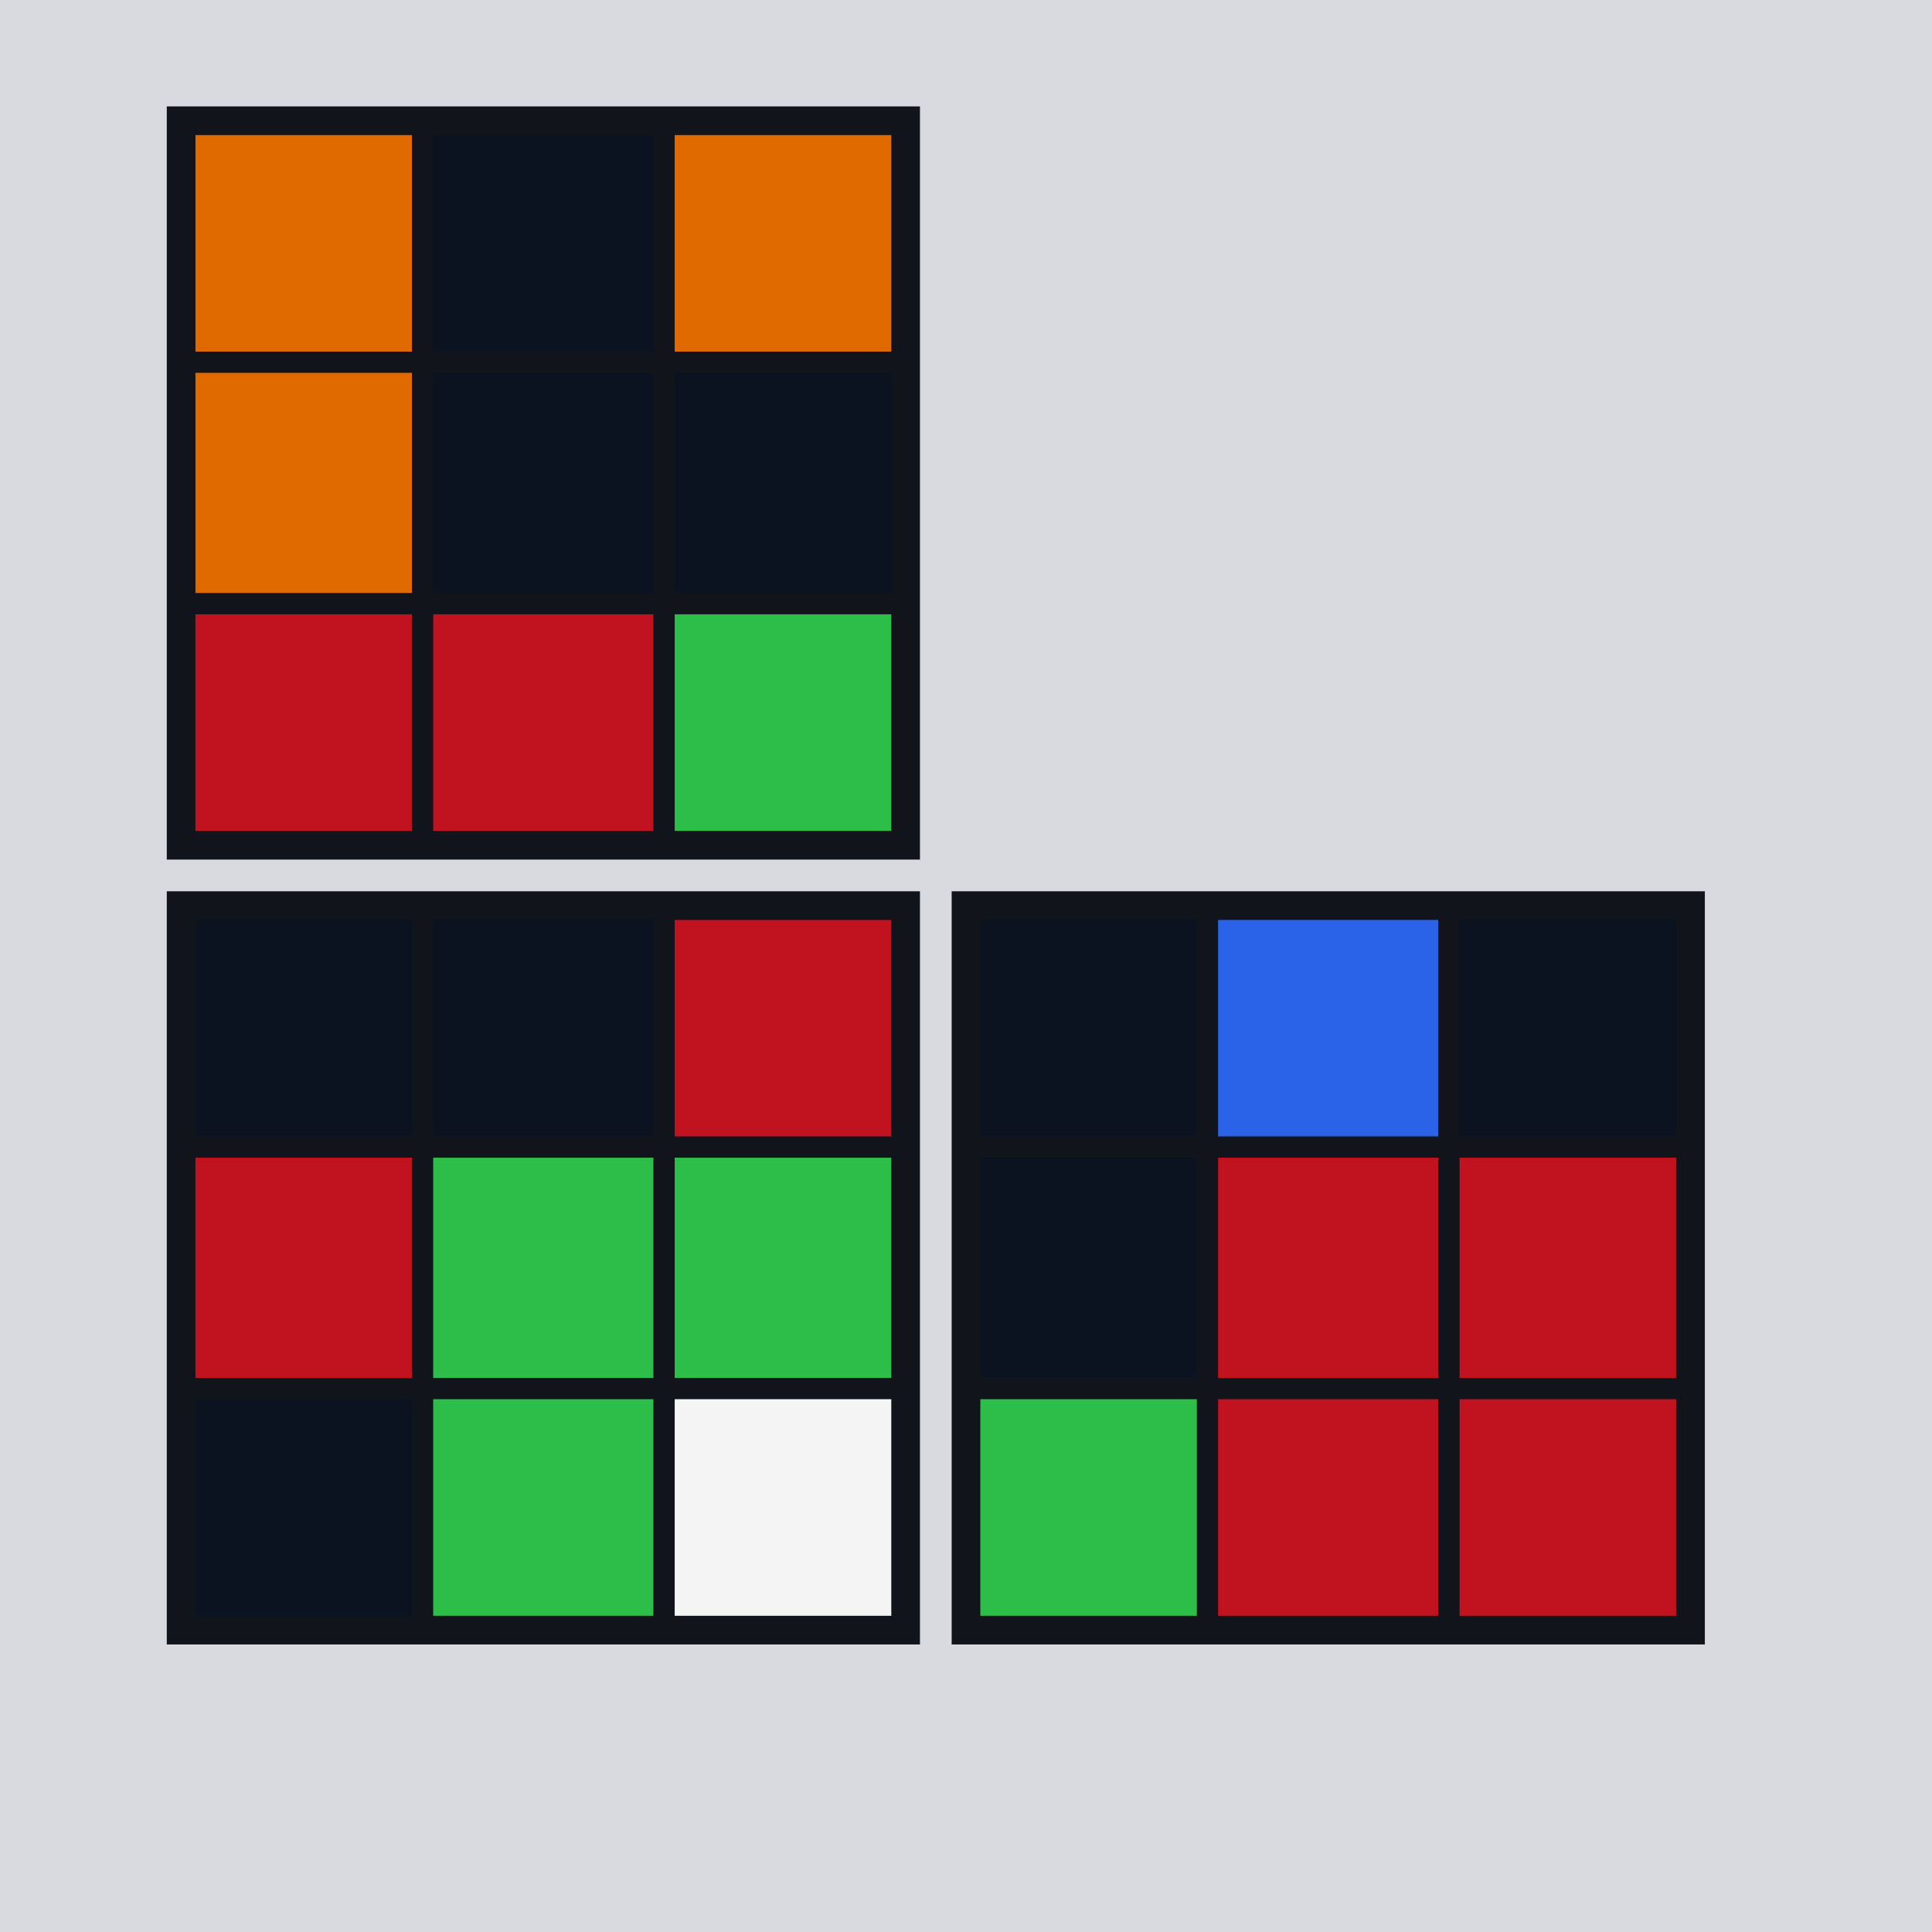
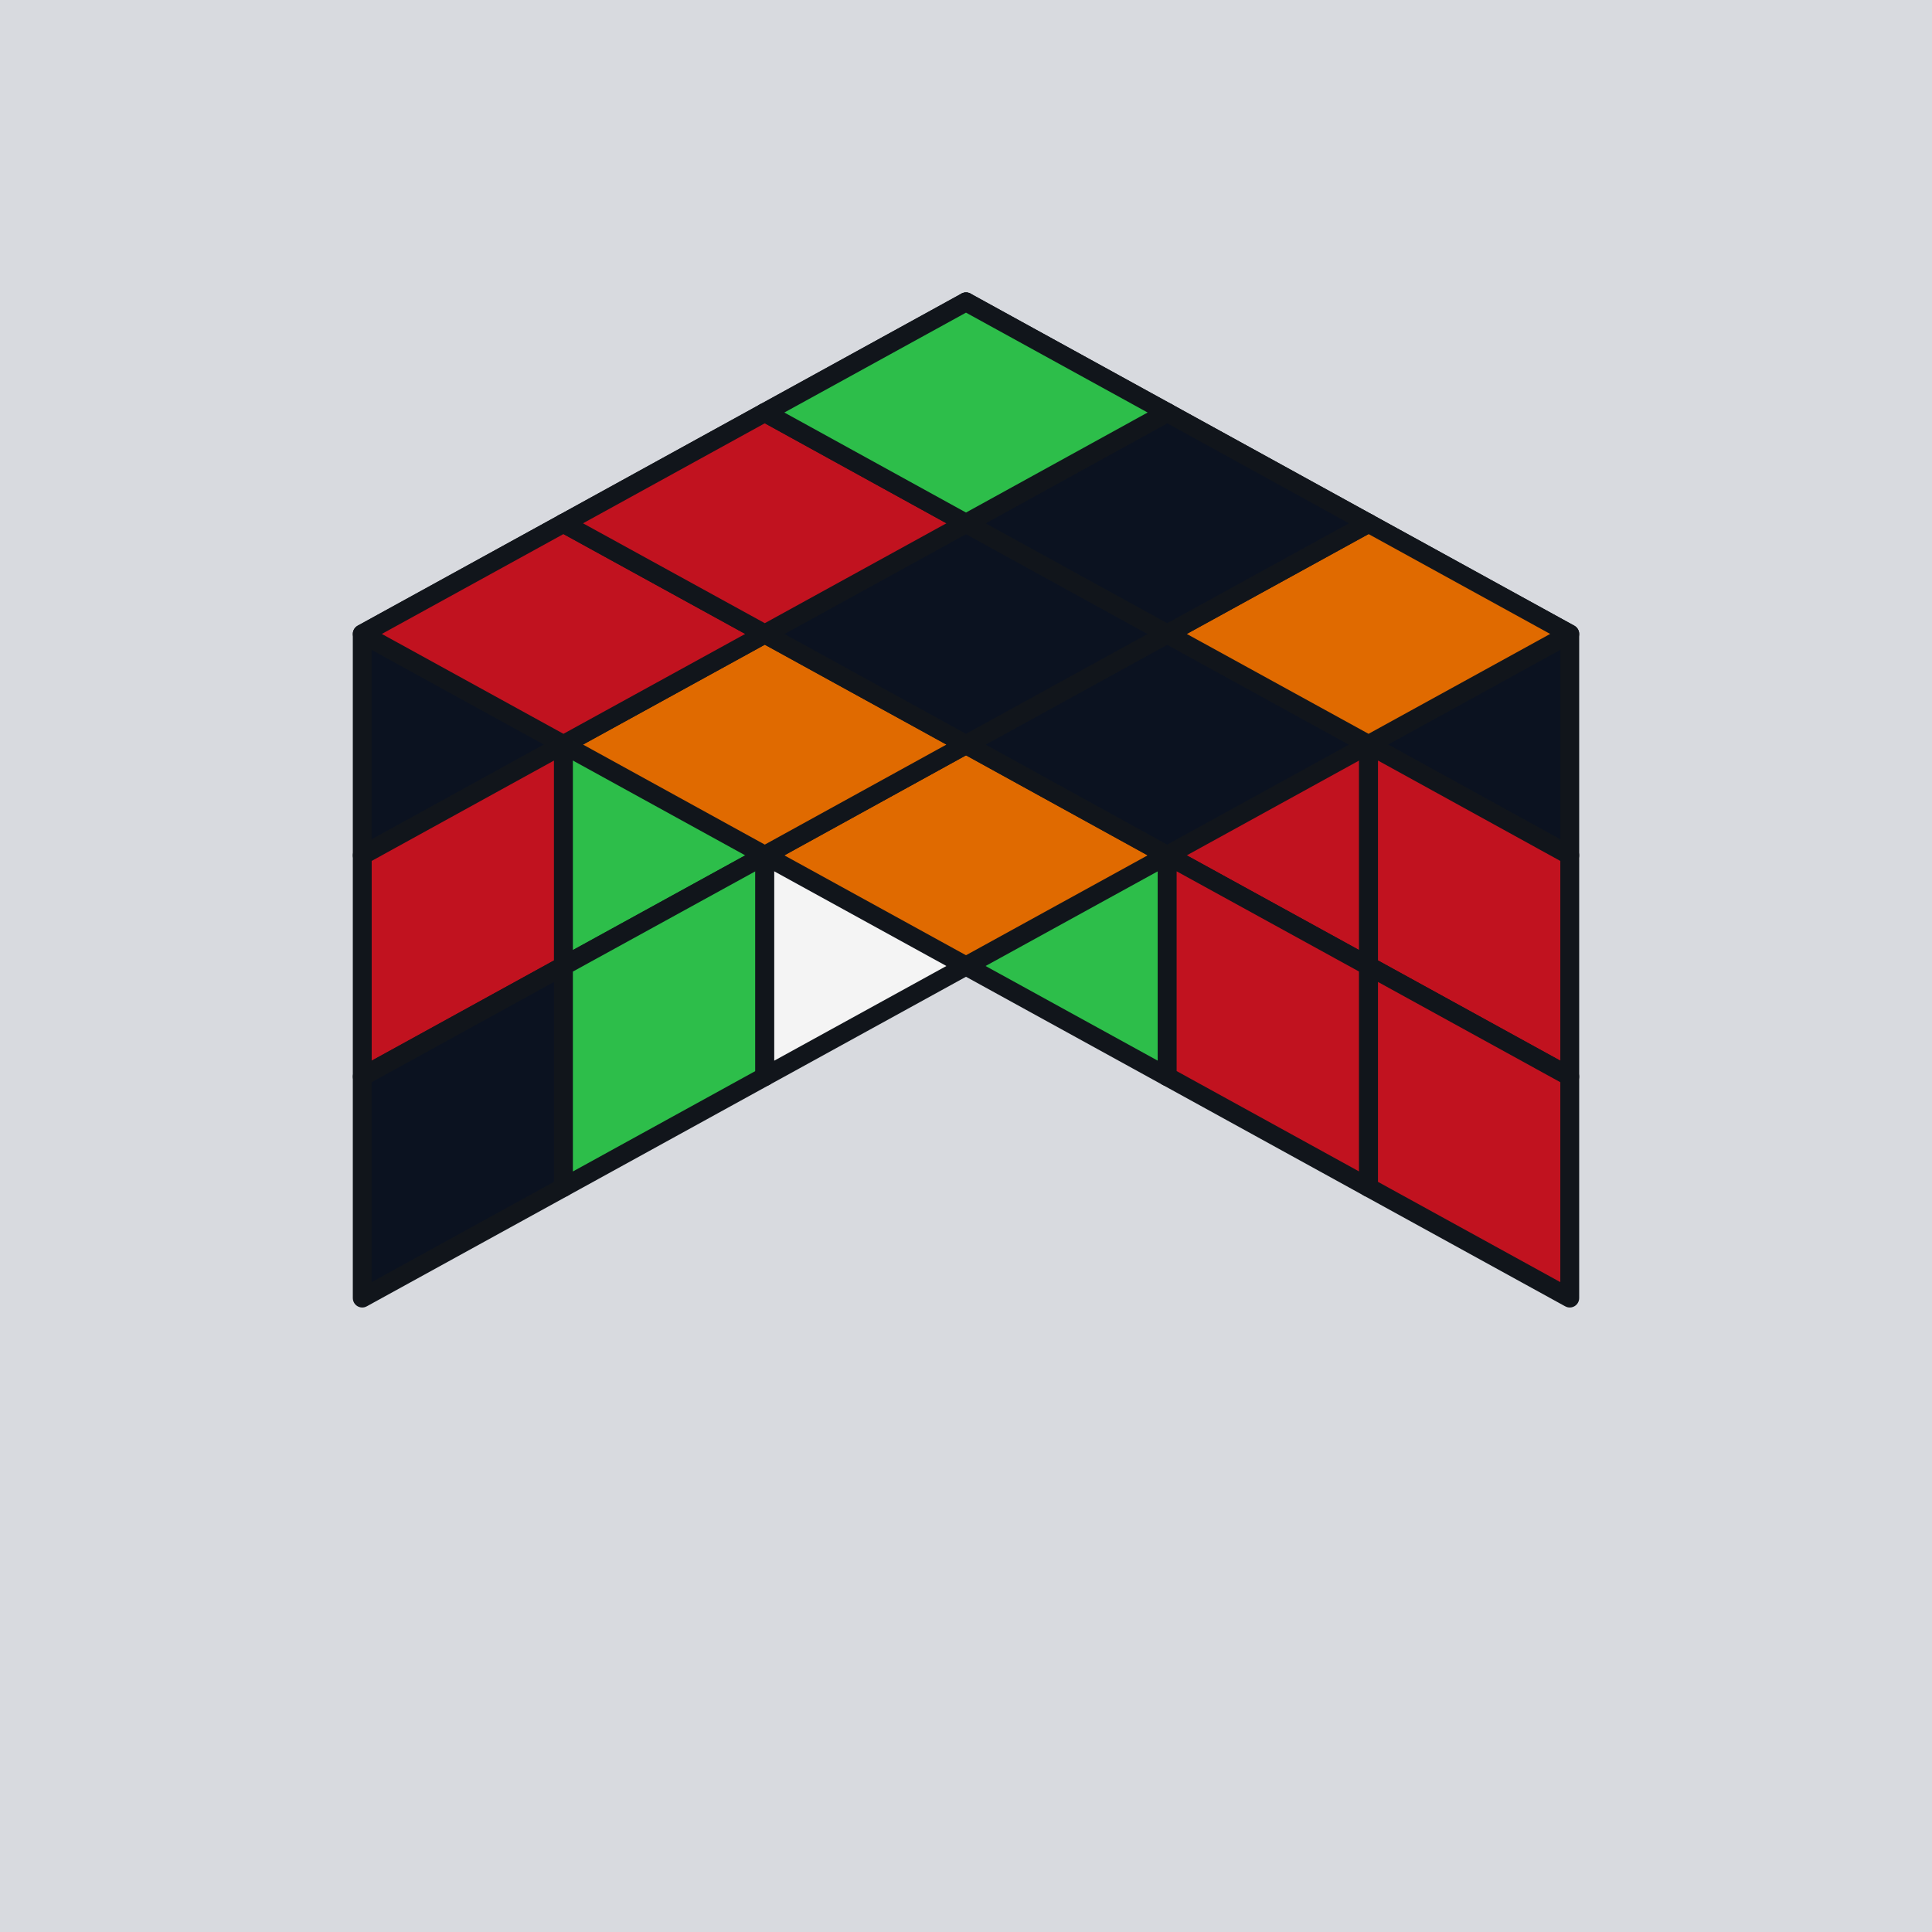
<svg xmlns="http://www.w3.org/2000/svg" viewBox="0 0 128 128">
  <rect x="0" y="0" width="128" height="128" fill="#D8DADF" />
-   <rect x="12" y="8" width="16" height="16" fill="#E06A00" stroke="#11151B" stroke-width="1.4" />
-   <rect x="28" y="8" width="16" height="16" fill="#0B1220" stroke="#11151B" stroke-width="1.4" />
-   <rect x="44" y="8" width="16" height="16" fill="#E06A00" stroke="#11151B" stroke-width="1.4" />
-   <rect x="12" y="24" width="16" height="16" fill="#E06A00" stroke="#11151B" stroke-width="1.4" />
-   <rect x="28" y="24" width="16" height="16" fill="#0B1220" stroke="#11151B" stroke-width="1.4" />
-   <rect x="44" y="24" width="16" height="16" fill="#0B1220" stroke="#11151B" stroke-width="1.4" />
-   <rect x="12" y="40" width="16" height="16" fill="#C1121F" stroke="#11151B" stroke-width="1.4" />
-   <rect x="28" y="40" width="16" height="16" fill="#C1121F" stroke="#11151B" stroke-width="1.4" />
-   <rect x="44" y="40" width="16" height="16" fill="#2DBE4A" stroke="#11151B" stroke-width="1.4" />
-   <rect x="12" y="8" width="48" height="48" fill="none" stroke="#11151B" stroke-width="1.9" />
-   <rect x="12" y="60" width="16" height="16" fill="#0B1220" stroke="#11151B" stroke-width="1.4" />
-   <rect x="28" y="60" width="16" height="16" fill="#0B1220" stroke="#11151B" stroke-width="1.4" />
-   <rect x="44" y="60" width="16" height="16" fill="#C1121F" stroke="#11151B" stroke-width="1.4" />
-   <rect x="12" y="76" width="16" height="16" fill="#C1121F" stroke="#11151B" stroke-width="1.4" />
-   <rect x="28" y="76" width="16" height="16" fill="#2DBE4A" stroke="#11151B" stroke-width="1.4" />
-   <rect x="44" y="76" width="16" height="16" fill="#2DBE4A" stroke="#11151B" stroke-width="1.4" />
-   <rect x="12" y="92" width="16" height="16" fill="#0B1220" stroke="#11151B" stroke-width="1.4" />
-   <rect x="28" y="92" width="16" height="16" fill="#2DBE4A" stroke="#11151B" stroke-width="1.4" />
-   <rect x="44" y="92" width="16" height="16" fill="#F4F4F4" stroke="#11151B" stroke-width="1.4" />
-   <rect x="12" y="60" width="48" height="48" fill="none" stroke="#11151B" stroke-width="1.9" />
-   <rect x="64" y="60" width="16" height="16" fill="#0B1220" stroke="#11151B" stroke-width="1.4" />
-   <rect x="80" y="60" width="16" height="16" fill="#2B63E8" stroke="#11151B" stroke-width="1.4" />
-   <rect x="96" y="60" width="16" height="16" fill="#0B1220" stroke="#11151B" stroke-width="1.4" />
-   <rect x="64" y="76" width="16" height="16" fill="#0B1220" stroke="#11151B" stroke-width="1.4" />
-   <rect x="80" y="76" width="16" height="16" fill="#C1121F" stroke="#11151B" stroke-width="1.4" />
-   <rect x="96" y="76" width="16" height="16" fill="#C1121F" stroke="#11151B" stroke-width="1.4" />
-   <rect x="64" y="92" width="16" height="16" fill="#2DBE4A" stroke="#11151B" stroke-width="1.4" />
-   <rect x="80" y="92" width="16" height="16" fill="#C1121F" stroke="#11151B" stroke-width="1.4" />
-   <rect x="96" y="92" width="16" height="16" fill="#C1121F" stroke="#11151B" stroke-width="1.4" />
-   <rect x="64" y="60" width="48" height="48" fill="none" stroke="#11151B" stroke-width="1.9" />
+   <polygon points="24.00,42.00 37.33,34.67 37.33,49.33 24.00,56.67" fill="#0B1220" stroke="#11151B" stroke-width="1.25" stroke-linejoin="round" />
+   <polygon points="37.33,34.67 50.67,27.33 50.67,42.00 37.33,49.33" fill="#0B1220" stroke="#11151B" stroke-width="1.25" stroke-linejoin="round" />
+   <polygon points="50.67,27.33 64.00,20.00 64.00,34.67 50.67,42.00" fill="#C1121F" stroke="#11151B" stroke-width="1.25" stroke-linejoin="round" />
+   <polygon points="24.00,56.67 37.33,49.33 37.33,64.00 24.00,71.33" fill="#C1121F" stroke="#11151B" stroke-width="1.25" stroke-linejoin="round" />
+   <polygon points="37.33,49.33 50.67,42.00 50.67,56.67 37.33,64.00" fill="#2DBE4A" stroke="#11151B" stroke-width="1.25" stroke-linejoin="round" />
+   <polygon points="50.67,42.00 64.00,34.67 64.00,49.33 50.67,56.67" fill="#2DBE4A" stroke="#11151B" stroke-width="1.25" stroke-linejoin="round" />
+   <polygon points="24.00,71.33 37.33,64.00 37.33,78.67 24.00,86.00" fill="#0B1220" stroke="#11151B" stroke-width="1.25" stroke-linejoin="round" />
+   <polygon points="37.33,64.00 50.67,56.67 50.67,71.33 37.33,78.67" fill="#2DBE4A" stroke="#11151B" stroke-width="1.25" stroke-linejoin="round" />
+   <polygon points="50.67,56.67 64.00,49.33 64.00,64.00 50.67,71.33" fill="#F4F4F4" stroke="#11151B" stroke-width="1.25" stroke-linejoin="round" />
+   <polygon points="64.00,20.00 77.33,27.33 77.33,42.00 64.00,34.67" fill="#0B1220" stroke="#11151B" stroke-width="1.25" stroke-linejoin="round" />
+   <polygon points="77.33,27.33 90.67,34.67 90.67,49.33 77.33,42.00" fill="#2B63E8" stroke="#11151B" stroke-width="1.25" stroke-linejoin="round" />
+   <polygon points="90.67,34.67 104.00,42.00 104.00,56.67 90.67,49.33" fill="#0B1220" stroke="#11151B" stroke-width="1.25" stroke-linejoin="round" />
+   <polygon points="64.00,34.67 77.33,42.00 77.33,56.67 64.00,49.33" fill="#0B1220" stroke="#11151B" stroke-width="1.25" stroke-linejoin="round" />
+   <polygon points="77.33,42.00 90.67,49.33 90.67,64.00 77.33,56.67" fill="#C1121F" stroke="#11151B" stroke-width="1.25" stroke-linejoin="round" />
+   <polygon points="90.67,49.33 104.00,56.67 104.00,71.33 90.67,64.00" fill="#C1121F" stroke="#11151B" stroke-width="1.25" stroke-linejoin="round" />
+   <polygon points="64.00,49.33 77.33,56.67 77.33,71.33 64.00,64.00" fill="#2DBE4A" stroke="#11151B" stroke-width="1.25" stroke-linejoin="round" />
+   <polygon points="77.33,56.67 90.67,64.00 90.67,78.67 77.33,71.33" fill="#C1121F" stroke="#11151B" stroke-width="1.25" stroke-linejoin="round" />
+   <polygon points="90.67,64.00 104.00,71.33 104.00,86.00 90.67,78.67" fill="#C1121F" stroke="#11151B" stroke-width="1.25" stroke-linejoin="round" />
+   <polygon points="64.00,64.00 77.33,56.67 64.00,49.33 50.67,56.67" fill="#E06A00" stroke="#11151B" stroke-width="1.25" stroke-linejoin="round" />
+   <polygon points="77.33,56.67 90.67,49.33 77.33,42.00 64.00,49.33" fill="#0B1220" stroke="#11151B" stroke-width="1.25" stroke-linejoin="round" />
+   <polygon points="90.67,49.33 104.00,42.00 90.67,34.67 77.33,42.00" fill="#E06A00" stroke="#11151B" stroke-width="1.25" stroke-linejoin="round" />
+   <polygon points="50.67,56.67 64.00,49.33 50.67,42.00 37.33,49.33" fill="#E06A00" stroke="#11151B" stroke-width="1.25" stroke-linejoin="round" />
+   <polygon points="64.00,49.33 77.33,42.00 64.00,34.67 50.67,42.00" fill="#0B1220" stroke="#11151B" stroke-width="1.25" stroke-linejoin="round" />
+   <polygon points="77.33,42.00 90.67,34.67 77.33,27.33 64.00,34.67" fill="#0B1220" stroke="#11151B" stroke-width="1.25" stroke-linejoin="round" />
+   <polygon points="37.33,49.33 50.67,42.00 37.33,34.67 24.00,42.00" fill="#C1121F" stroke="#11151B" stroke-width="1.25" stroke-linejoin="round" />
+   <polygon points="50.67,42.00 64.00,34.67 50.67,27.33 37.33,34.67" fill="#C1121F" stroke="#11151B" stroke-width="1.25" stroke-linejoin="round" />
+   <polygon points="64.00,34.67 77.33,27.33 64.00,20.00 50.67,27.33" fill="#2DBE4A" stroke="#11151B" stroke-width="1.25" stroke-linejoin="round" />
</svg>
